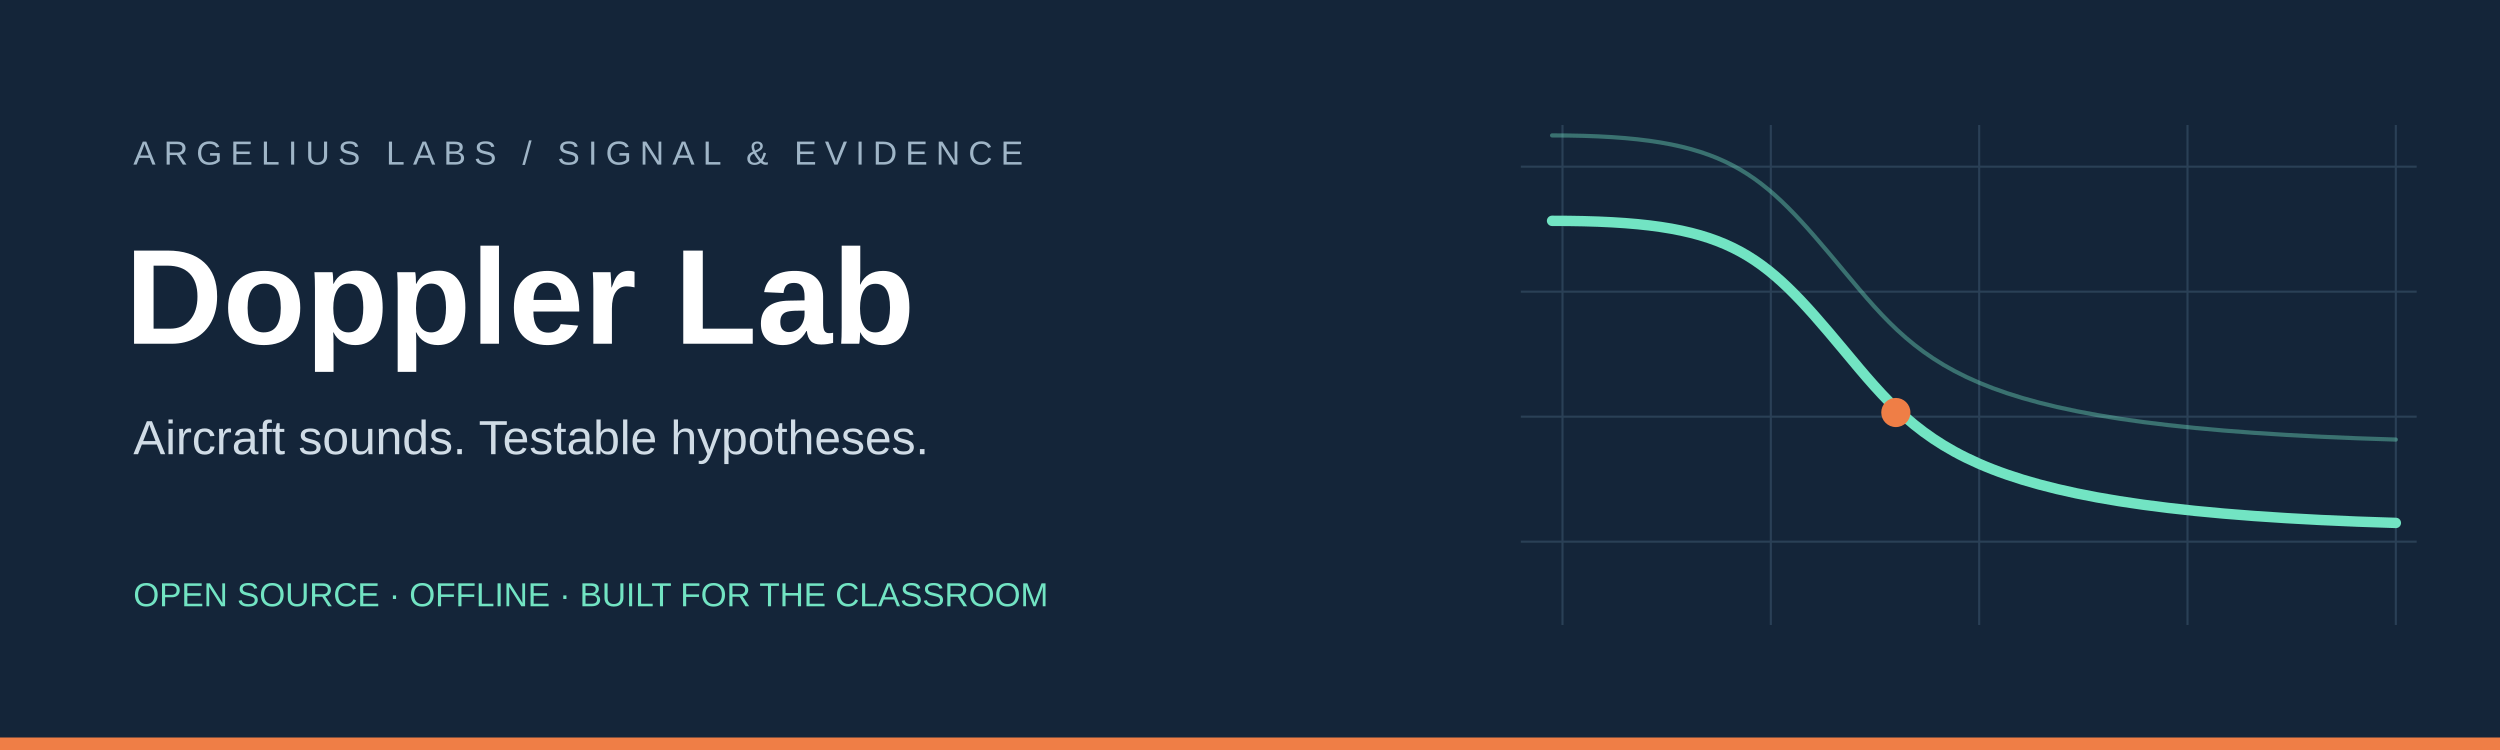
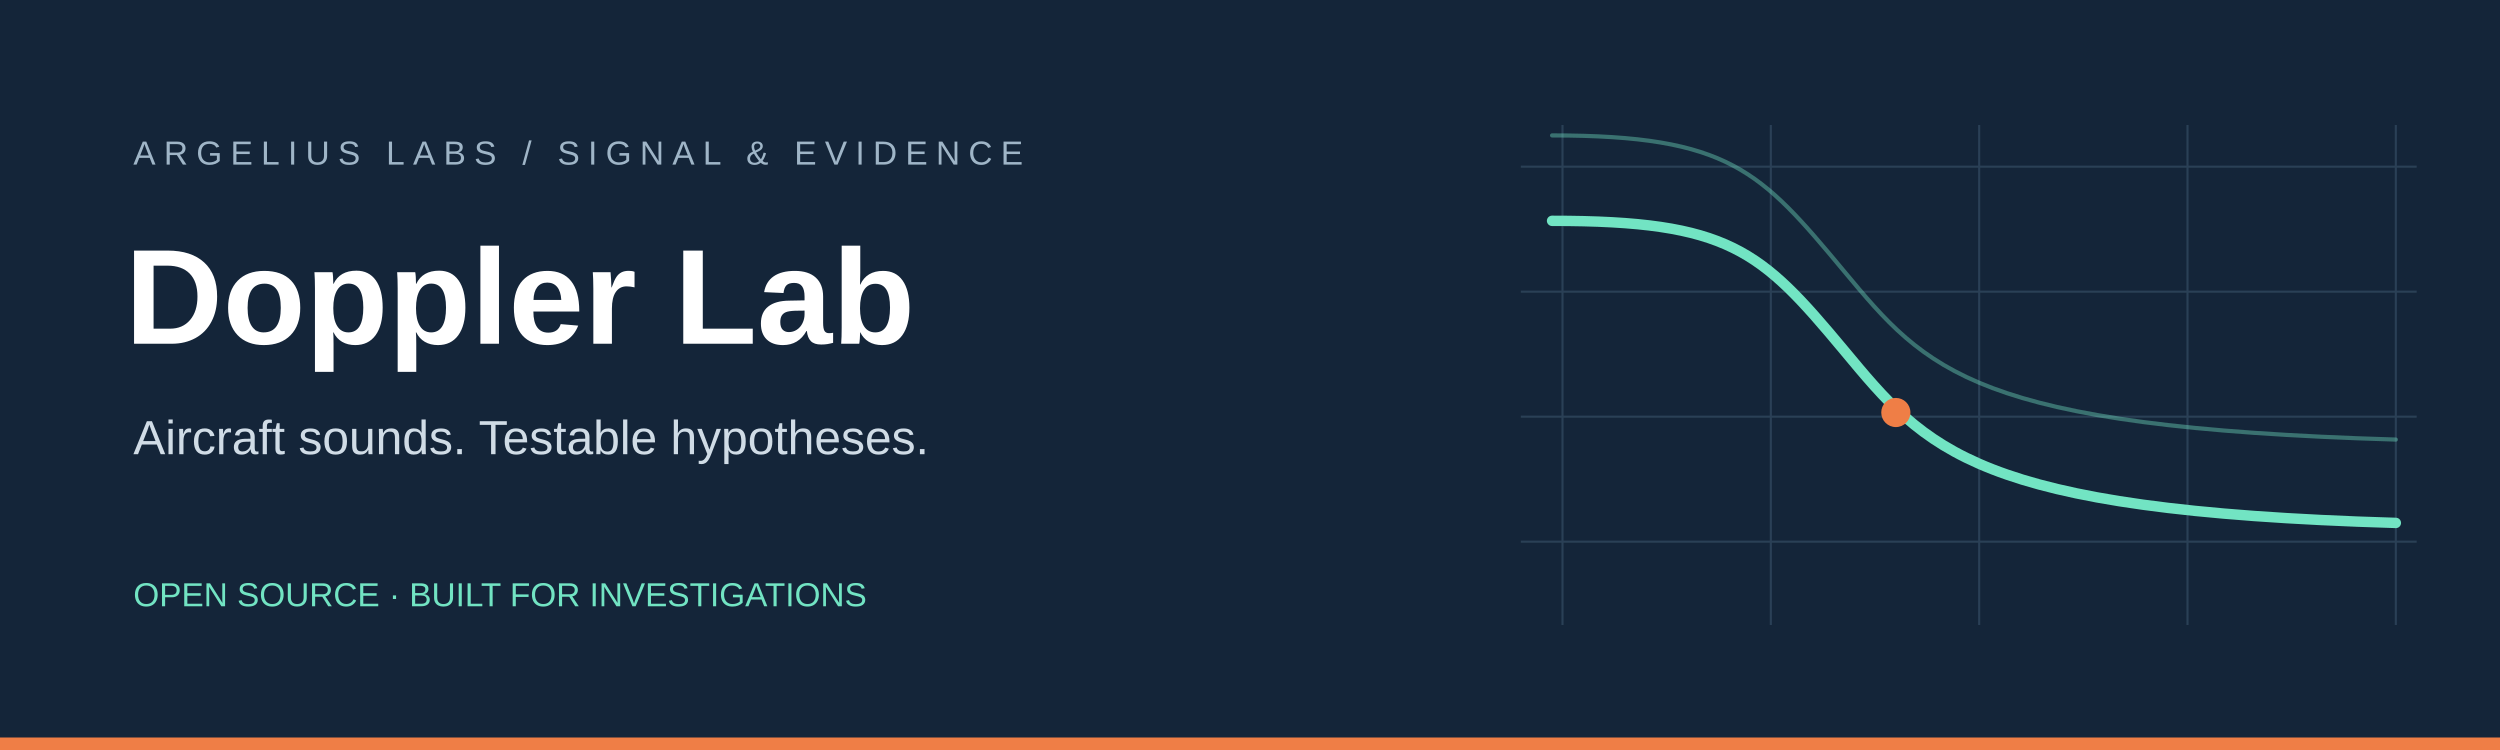
<svg xmlns="http://www.w3.org/2000/svg" width="1200" height="360" viewBox="0 0 1200 360" role="img" aria-labelledby="title desc">
  <rect width="1200" height="360" fill="#142539" />
  <rect y="354" width="1200" height="6" fill="#ef7e46" />
  <g stroke="#2a4056" stroke-width="1">
    <path d="M750 60V300M850 60V300M950 60V300M1050 60V300M1150 60V300" />
    <path d="M730 80H1160M730 140H1160M730 200H1160M730 260H1160" />
  </g>
  <g fill="none" stroke-linecap="round">
    <path d="M745 106 C830 106 845 120 885 168 S947 245 1150 251" stroke="#72e4c3" stroke-width="5" />
    <path d="M745 65 C830 65 845 82 885 130 S947 205 1150 211" stroke="#72e4c3" stroke-width="2" opacity=".4" />
  </g>
  <circle cx="910" cy="198" r="7" fill="#ef7e46" />
  <g font-family="Segoe UI,Arial,sans-serif">
    <text x="64" y="79" fill="#9fb5c7" font-size="16" letter-spacing="4">ARGELIUS LABS / SIGNAL &amp; EVIDENCE</text>
    <text x="60" y="165" fill="#ffffff" font-size="65" font-weight="700">Doppler Lab</text>
    <text x="64" y="218" fill="#d0dce6" font-size="23">Aircraft sounds. Testable hypotheses.</text>
-     <text x="64" y="291" fill="#72e4c3" font-size="16">OPEN SOURCE · OFFLINE · BUILT FOR THE CLASSROOM</text>
+     <text x="64" y="291" fill="#72e4c3" font-size="16">OPEN SOURCE · BUILT FOR INVESTIGATIONS</text>
  </g>
</svg>
